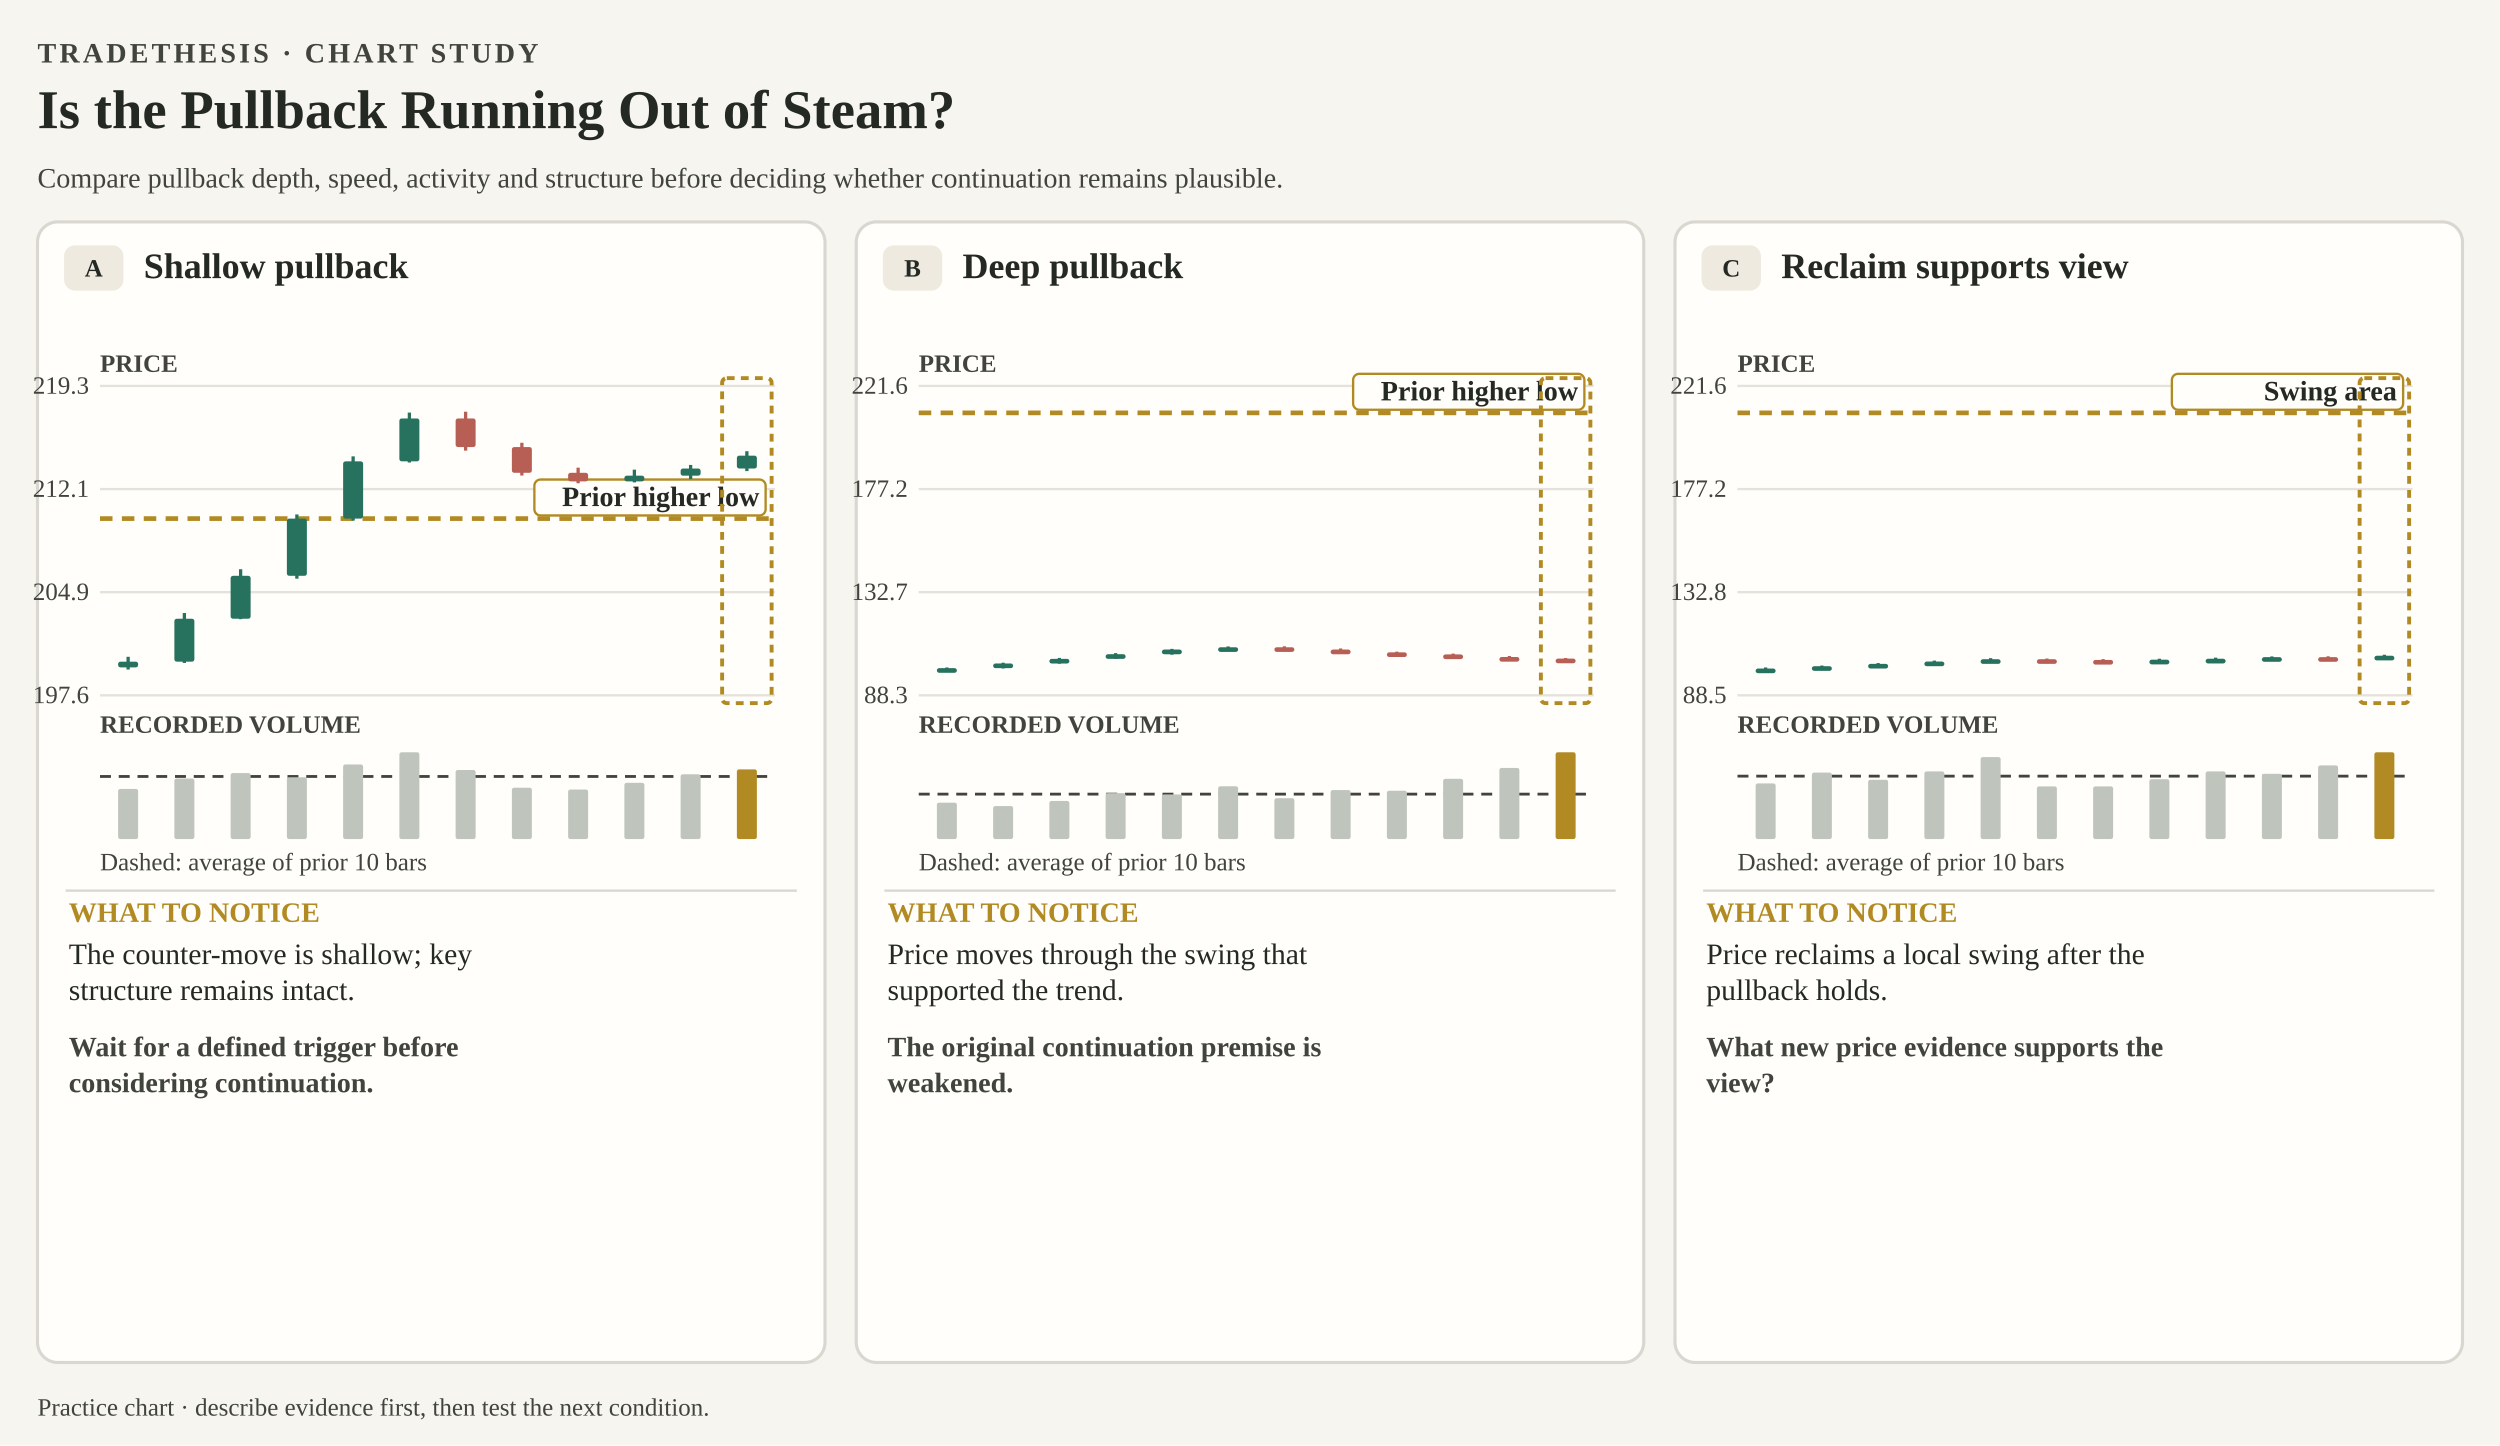
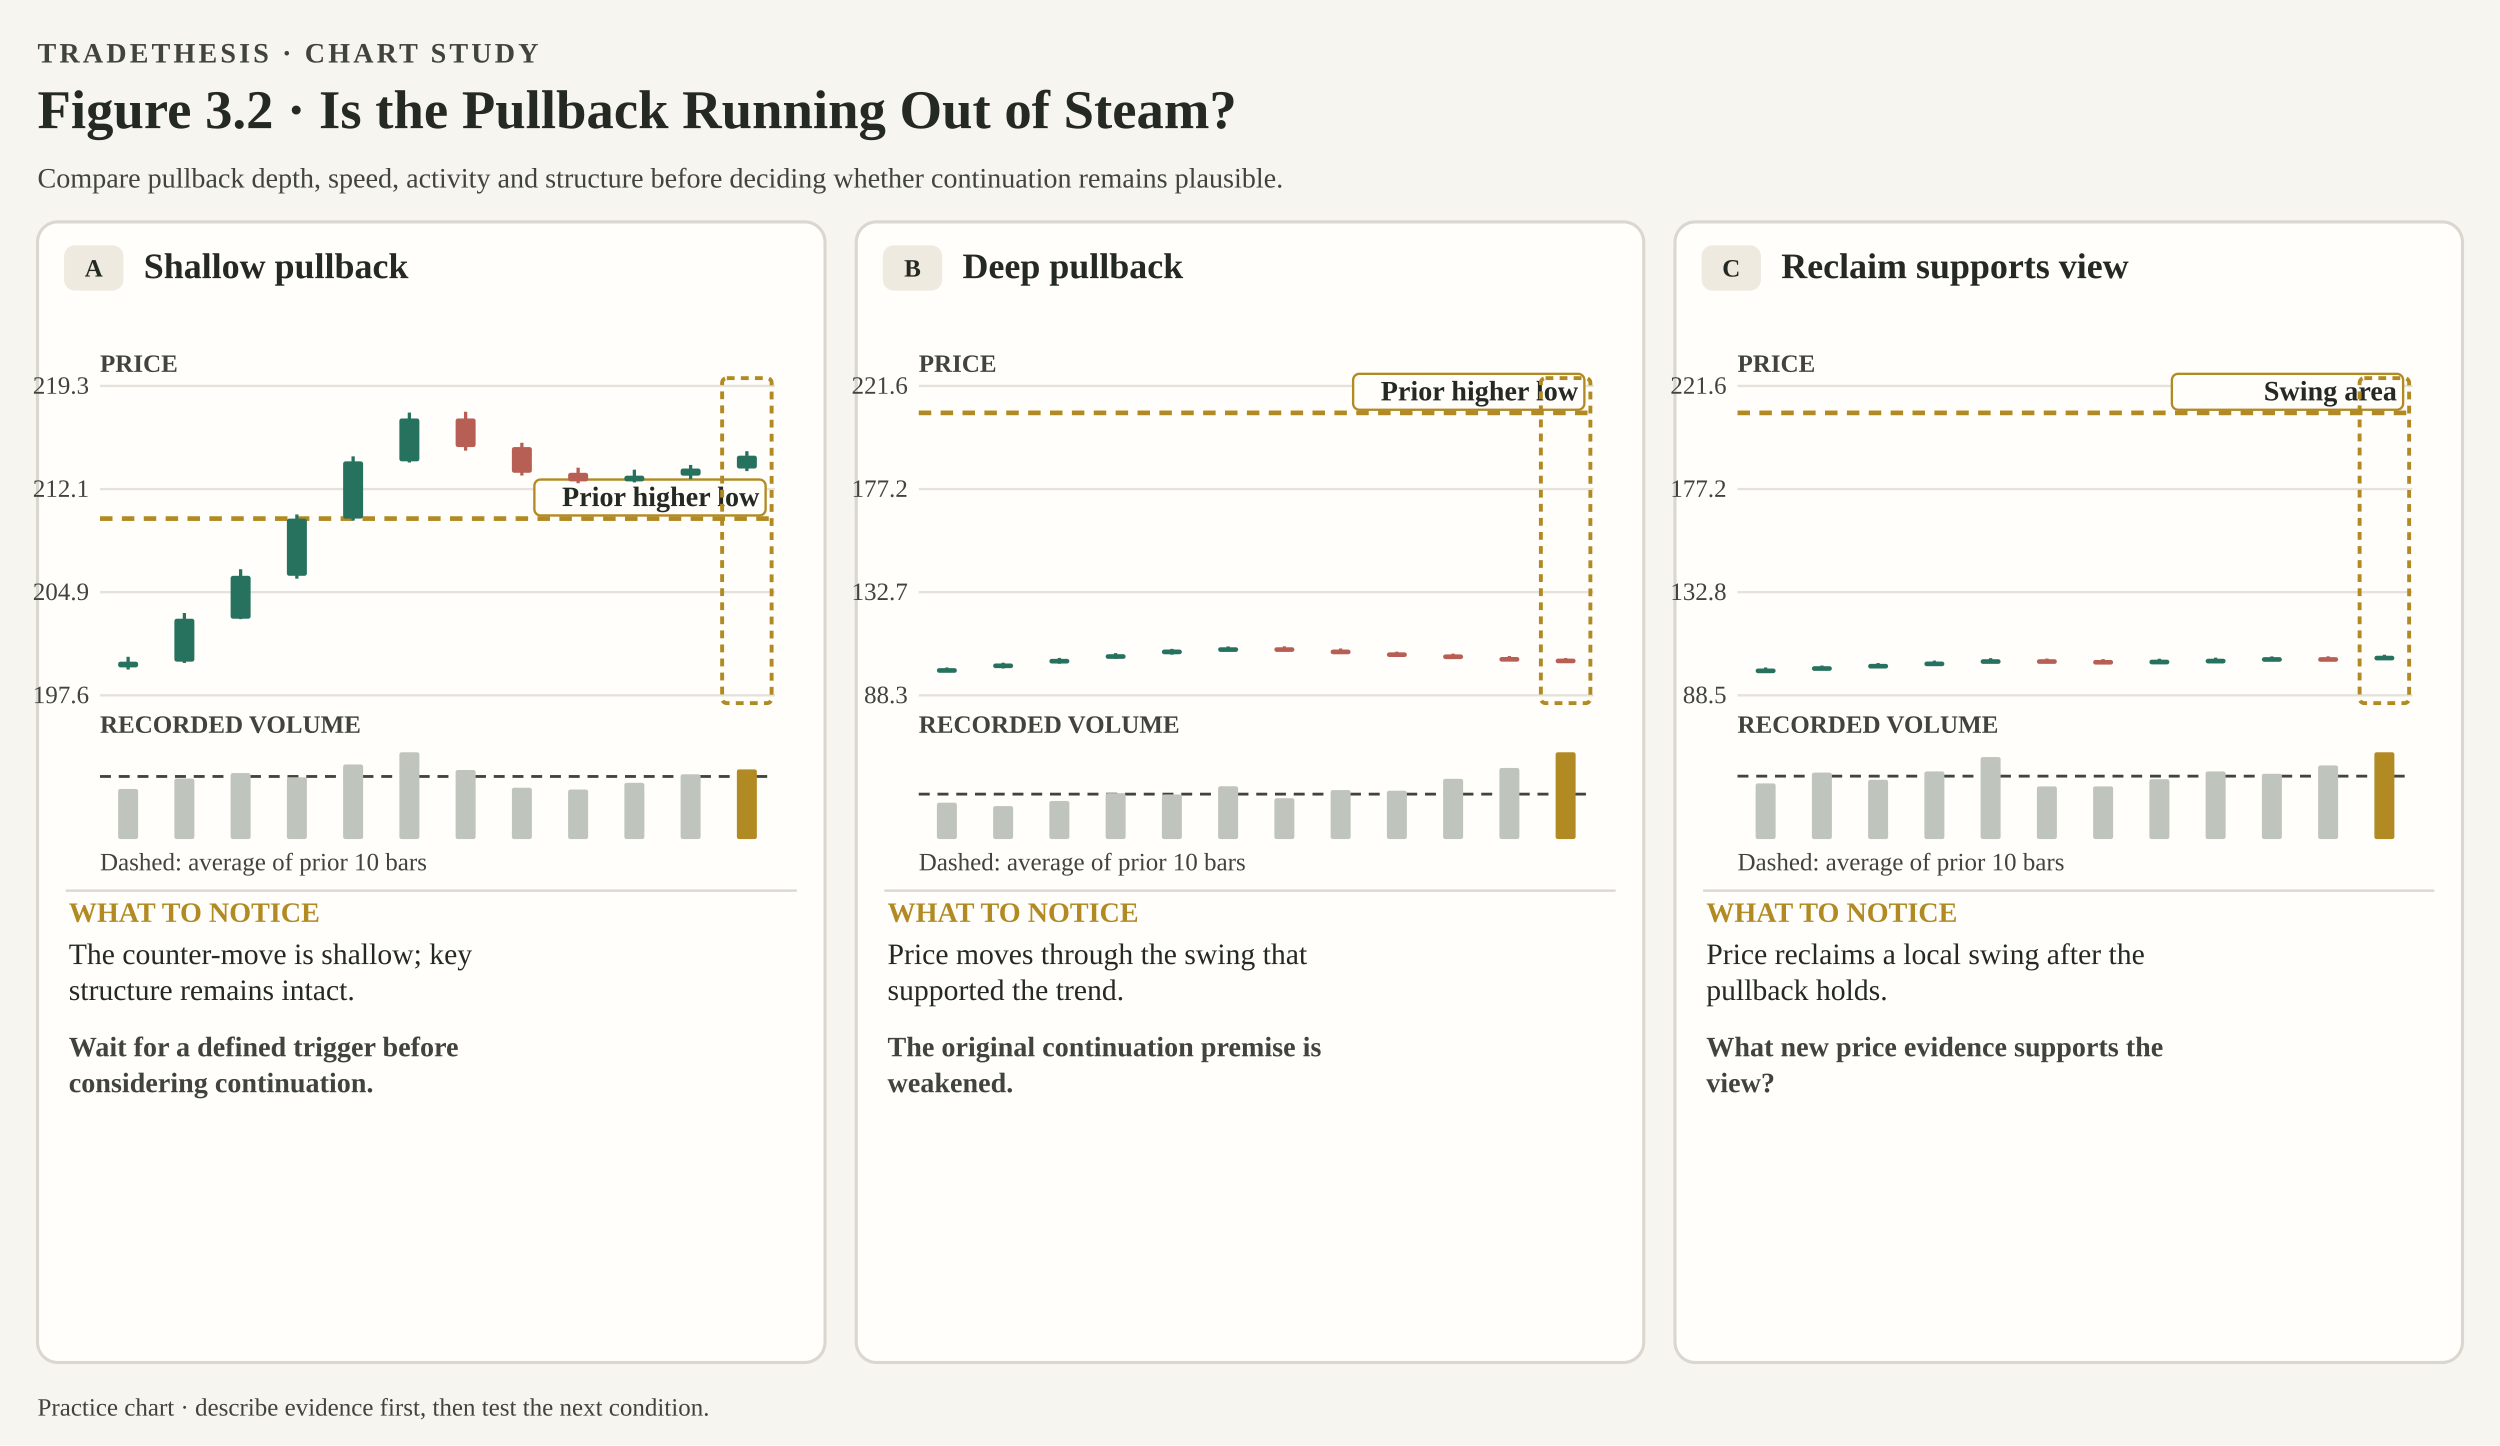
<svg xmlns="http://www.w3.org/2000/svg" width="1600" height="925" viewBox="0 0 1600 925" role="img" aria-labelledby="title desc">
  <rect width="1600" height="925" fill="#f6f5f0" />
  <text x="24" y="40" font-size="18" font-weight="800" letter-spacing="2" fill="#41443d">TRADETHESIS · CHART STUDY</text>
-   <text x="24" y="82" font-size="35" font-weight="850" fill="#252923">Is the Pullback Running Out of Steam?</text>
+   <text x="24" y="82" font-size="35" font-weight="850" fill="#252923">Figure 3.2 · Is the Pullback Running Out of Steam?</text>
  <text x="24" y="120" font-size="18" fill="#41443d">Compare pullback depth, speed, activity and structure before deciding whether continuation remains plausible.</text>
  <rect x="24" y="142" width="504" height="730" rx="13" fill="#fffefa" stroke="#d9d7cf" stroke-width="2" />
  <rect x="41" y="157" width="38" height="29" rx="7" fill="#eeeae0" />
  <text x="60" y="177" text-anchor="middle" font-size="16" font-weight="800" fill="#252923">A</text>
  <text x="92" y="178" font-size="23" font-weight="800" fill="#252923">Shallow pullback</text>
  <line x1="64" y1="445" x2="496" y2="445" stroke="#e4e2da" stroke-width="1.5" />
  <text x="57" y="450" text-anchor="end" font-size="16" fill="#41443d">197.6</text>
  <line x1="64" y1="379" x2="496" y2="379" stroke="#e4e2da" stroke-width="1.5" />
  <text x="57" y="384" text-anchor="end" font-size="16" fill="#41443d">204.9</text>
  <line x1="64" y1="313" x2="496" y2="313" stroke="#e4e2da" stroke-width="1.5" />
  <text x="57" y="318" text-anchor="end" font-size="16" fill="#41443d">212.1</text>
  <line x1="64" y1="247" x2="496" y2="247" stroke="#e4e2da" stroke-width="1.5" />
  <text x="57" y="252" text-anchor="end" font-size="16" fill="#41443d">219.3</text>
  <text x="64" y="238" font-size="16" font-weight="800" fill="#41443d">PRICE</text>
  <line x1="64" y1="331.899" x2="496" y2="331.899" stroke="#b28a23" stroke-width="3" stroke-dasharray="8 6" />
  <rect x="342" y="306.899" width="148" height="23" rx="4" fill="#fffefa" stroke="#b28a23" stroke-width="1.5" />
  <text x="486" y="323.899" text-anchor="end" font-size="18" font-weight="800" fill="#252923">Prior higher low</text>
  <line x1="82" y1="420.351" x2="82" y2="428.5" stroke="#27725f" stroke-width="2.1" />
  <rect x="75.6" y="423.464" width="12.8" height="3.663" rx="1.5" fill="#27725f" />
  <line x1="118" y1="392.332" x2="118" y2="424.288" stroke="#27725f" stroke-width="2.1" />
  <rect x="111.6" y="395.994" width="12.8" height="27.469" rx="1.5" fill="#27725f" />
  <line x1="154" y1="364.313" x2="154" y2="396.269" stroke="#27725f" stroke-width="2.1" />
  <rect x="147.6" y="368.525" width="12.8" height="27.469" rx="1.5" fill="#27725f" />
  <line x1="190" y1="329.244" x2="190" y2="370.356" stroke="#27725f" stroke-width="2.1" />
  <rect x="183.6" y="331.899" width="12.8" height="36.626" rx="1.5" fill="#27725f" />
  <line x1="226" y1="292.068" x2="226" y2="333.181" stroke="#27725f" stroke-width="2.1" />
  <rect x="219.6" y="295.273" width="12.8" height="36.626" rx="1.5" fill="#27725f" />
  <line x1="262" y1="264.049" x2="262" y2="296.006" stroke="#27725f" stroke-width="2.1" />
  <rect x="255.6" y="267.804" width="12.8" height="27.469" rx="1.5" fill="#27725f" />
  <line x1="298" y1="263.5" x2="298" y2="288.406" stroke="#b85f55" stroke-width="2.1" />
  <rect x="291.6" y="267.804" width="12.8" height="18.313" rx="1.5" fill="#b85f55" />
  <line x1="334" y1="283.37" x2="334" y2="304.338" stroke="#b85f55" stroke-width="2.1" />
  <rect x="327.6" y="286.117" width="12.8" height="16.482" rx="1.5" fill="#b85f55" />
  <line x1="370" y1="299.302" x2="370" y2="309.282" stroke="#b85f55" stroke-width="2.1" />
  <rect x="363.6" y="302.598" width="12.8" height="5.494" rx="1.5" fill="#b85f55" />
  <line x1="406" y1="300.584" x2="406" y2="308.733" stroke="#27725f" stroke-width="2.1" />
  <rect x="399.6" y="304.43" width="12.8" height="3.663" rx="1.5" fill="#27725f" />
  <line x1="442" y1="297.562" x2="442" y2="306.627" stroke="#27725f" stroke-width="2.1" />
  <rect x="435.6" y="299.851" width="12.8" height="4.578" rx="1.5" fill="#27725f" />
  <rect x="462.16" y="242" width="31.68" height="208" fill="none" stroke="#b28a23" stroke-width="2.5" stroke-dasharray="5 4" rx="3" />
  <line x1="478" y1="288.772" x2="478" y2="301.499" stroke="#27725f" stroke-width="2.1" />
  <rect x="471.6" y="291.61" width="12.8" height="8.241" rx="1.5" fill="#27725f" />
  <text x="64" y="469" font-size="16" font-weight="800" fill="#41443d">RECORDED VOLUME</text>
  <line x1="64" y1="496.937" x2="496" y2="496.937" stroke="#41443d" stroke-width="1.8" stroke-dasharray="7 5" />
  <rect x="75.6" y="504.919" width="12.8" height="32.081" fill="#bfc4bc" rx="1.4" />
  <rect x="111.6" y="498.268" width="12.8" height="38.732" fill="#bfc4bc" rx="1.4" />
  <rect x="147.6" y="494.746" width="12.8" height="42.254" fill="#bfc4bc" rx="1.4" />
  <rect x="183.6" y="497.485" width="12.8" height="39.515" fill="#bfc4bc" rx="1.4" />
  <rect x="219.6" y="489.269" width="12.8" height="47.731" fill="#bfc4bc" rx="1.4" />
  <rect x="255.6" y="481.444" width="12.8" height="55.556" fill="#bfc4bc" rx="1.4" />
  <rect x="291.6" y="492.79" width="12.8" height="44.21" fill="#bfc4bc" rx="1.4" />
  <rect x="327.6" y="504.136" width="12.8" height="32.864" fill="#bfc4bc" rx="1.4" />
  <rect x="363.6" y="505.31" width="12.8" height="31.69" fill="#bfc4bc" rx="1.4" />
  <rect x="399.6" y="501.006" width="12.8" height="35.994" fill="#bfc4bc" rx="1.4" />
  <rect x="435.6" y="495.529" width="12.8" height="41.471" fill="#bfc4bc" rx="1.4" />
  <rect x="471.6" y="492.399" width="12.8" height="44.601" fill="#b28a23" rx="1.4" />
  <text x="64" y="557" font-size="16" fill="#41443d">Dashed: average of prior 10 bars</text>
  <line x1="42" y1="570" x2="510" y2="570" stroke="#d9d7cf" stroke-width="1.5" />
  <text x="44" y="590" font-size="18" font-weight="800" fill="#b28a23">WHAT TO NOTICE</text>
  <text x="44" y="617" font-size="19" fill="#252923">The counter-move is shallow; key</text>
  <text x="44" y="640" font-size="19" fill="#252923">structure remains intact.</text>
  <text x="44" y="676" font-size="18" font-weight="700" fill="#41443d">Wait for a defined trigger before</text>
  <text x="44" y="699" font-size="18" font-weight="700" fill="#41443d">considering continuation.</text>
  <rect x="548" y="142" width="504" height="730" rx="13" fill="#fffefa" stroke="#d9d7cf" stroke-width="2" />
  <rect x="565" y="157" width="38" height="29" rx="7" fill="#eeeae0" />
  <text x="584" y="177" text-anchor="middle" font-size="16" font-weight="800" fill="#252923">B</text>
  <text x="616" y="178" font-size="23" font-weight="800" fill="#252923">Deep pullback</text>
  <line x1="588" y1="445" x2="1020" y2="445" stroke="#e4e2da" stroke-width="1.5" />
  <text x="581" y="450" text-anchor="end" font-size="16" fill="#41443d">88.3</text>
  <line x1="588" y1="379" x2="1020" y2="379" stroke="#e4e2da" stroke-width="1.5" />
  <text x="581" y="384" text-anchor="end" font-size="16" fill="#41443d">132.7</text>
  <line x1="588" y1="313" x2="1020" y2="313" stroke="#e4e2da" stroke-width="1.5" />
  <text x="581" y="318" text-anchor="end" font-size="16" fill="#41443d">177.2</text>
  <line x1="588" y1="247" x2="1020" y2="247" stroke="#e4e2da" stroke-width="1.5" />
  <text x="581" y="252" text-anchor="end" font-size="16" fill="#41443d">221.6</text>
  <text x="588" y="238" font-size="16" font-weight="800" fill="#41443d">PRICE</text>
  <line x1="588" y1="264.243" x2="1020" y2="264.243" stroke="#b28a23" stroke-width="3" stroke-dasharray="8 6" />
  <rect x="866" y="239.243" width="148" height="23" rx="4" fill="#fffefa" stroke="#b28a23" stroke-width="1.5" />
  <text x="1010" y="256.243" text-anchor="end" font-size="18" font-weight="800" fill="#252923">Prior higher low</text>
  <line x1="606" y1="427.178" x2="606" y2="428.5" stroke="#27725f" stroke-width="2.1" />
  <rect x="599.6" y="427.594" width="12.8" height="3" rx="1.5" fill="#27725f" />
  <line x1="642" y1="424.119" x2="642" y2="427.817" stroke="#27725f" stroke-width="2.1" />
  <rect x="635.6" y="424.624" width="12.8" height="3" rx="1.5" fill="#27725f" />
  <line x1="678" y1="421.06" x2="678" y2="424.758" stroke="#27725f" stroke-width="2.1" />
  <rect x="671.6" y="421.654" width="12.8" height="3" rx="1.5" fill="#27725f" />
  <line x1="714" y1="418.001" x2="714" y2="421.699" stroke="#27725f" stroke-width="2.1" />
  <rect x="707.6" y="418.684" width="12.8" height="3" rx="1.5" fill="#27725f" />
  <line x1="750" y1="415.283" x2="750" y2="418.981" stroke="#27725f" stroke-width="2.1" />
  <rect x="743.6" y="415.714" width="12.8" height="3" rx="1.5" fill="#27725f" />
  <line x1="786" y1="413.709" x2="786" y2="415.922" stroke="#27725f" stroke-width="2.1" />
  <rect x="779.6" y="414.229" width="12.8" height="3" rx="1.5" fill="#27725f" />
  <line x1="822" y1="413.62" x2="822" y2="415.833" stroke="#b85f55" stroke-width="2.1" />
  <rect x="815.6" y="414.229" width="12.8" height="3" rx="1.5" fill="#b85f55" />
  <line x1="858" y1="415.016" x2="858" y2="417.867" stroke="#b85f55" stroke-width="2.1" />
  <rect x="851.6" y="415.714" width="12.8" height="3" rx="1.5" fill="#b85f55" />
  <line x1="894" y1="417.051" x2="894" y2="419.115" stroke="#b85f55" stroke-width="2.1" />
  <rect x="887.6" y="417.496" width="12.8" height="3" rx="1.5" fill="#b85f55" />
  <line x1="930" y1="418.298" x2="930" y2="420.659" stroke="#b85f55" stroke-width="2.1" />
  <rect x="923.6" y="418.833" width="12.8" height="3" rx="1.5" fill="#b85f55" />
  <line x1="966" y1="419.842" x2="966" y2="421.61" stroke="#b85f55" stroke-width="2.1" />
  <rect x="959.6" y="420.466" width="12.8" height="3" rx="1.5" fill="#b85f55" />
  <rect x="986.16" y="242" width="31.68" height="208" fill="none" stroke="#b28a23" stroke-width="2.5" stroke-dasharray="5 4" rx="3" />
  <line x1="1002" y1="421.134" x2="1002" y2="423.198" stroke="#b85f55" stroke-width="2.1" />
  <rect x="995.6" y="421.506" width="12.8" height="3" rx="1.5" fill="#b85f55" />
  <text x="588" y="469" font-size="16" font-weight="800" fill="#41443d">RECORDED VOLUME</text>
  <line x1="588" y1="508.242" x2="1020" y2="508.242" stroke="#41443d" stroke-width="1.8" stroke-dasharray="7 5" />
  <rect x="599.6" y="513.688" width="12.8" height="23.312" fill="#bfc4bc" rx="1.4" />
  <rect x="635.6" y="515.867" width="12.8" height="21.133" fill="#bfc4bc" rx="1.4" />
  <rect x="671.6" y="512.599" width="12.8" height="24.401" fill="#bfc4bc" rx="1.4" />
  <rect x="707.6" y="507.588" width="12.8" height="29.412" fill="#bfc4bc" rx="1.4" />
  <rect x="743.6" y="508.46" width="12.8" height="28.54" fill="#bfc4bc" rx="1.4" />
  <rect x="779.6" y="503.231" width="12.8" height="33.769" fill="#bfc4bc" rx="1.4" />
  <rect x="815.6" y="510.856" width="12.8" height="26.144" fill="#bfc4bc" rx="1.4" />
  <rect x="851.6" y="505.627" width="12.8" height="31.373" fill="#bfc4bc" rx="1.4" />
  <rect x="887.6" y="506.063" width="12.8" height="30.937" fill="#bfc4bc" rx="1.4" />
  <rect x="923.6" y="498.438" width="12.8" height="38.562" fill="#bfc4bc" rx="1.4" />
  <rect x="959.6" y="491.466" width="12.8" height="45.534" fill="#bfc4bc" rx="1.4" />
  <rect x="995.6" y="481.444" width="12.8" height="55.556" fill="#b28a23" rx="1.4" />
  <text x="588" y="557" font-size="16" fill="#41443d">Dashed: average of prior 10 bars</text>
  <line x1="566" y1="570" x2="1034" y2="570" stroke="#d9d7cf" stroke-width="1.5" />
  <text x="568" y="590" font-size="18" font-weight="800" fill="#b28a23">WHAT TO NOTICE</text>
  <text x="568" y="617" font-size="19" fill="#252923">Price moves through the swing that</text>
  <text x="568" y="640" font-size="19" fill="#252923">supported the trend.</text>
  <text x="568" y="676" font-size="18" font-weight="700" fill="#41443d">The original continuation premise is</text>
  <text x="568" y="699" font-size="18" font-weight="700" fill="#41443d">weakened.</text>
  <rect x="1072" y="142" width="504" height="730" rx="13" fill="#fffefa" stroke="#d9d7cf" stroke-width="2" />
  <rect x="1089" y="157" width="38" height="29" rx="7" fill="#eeeae0" />
  <text x="1108" y="177" text-anchor="middle" font-size="16" font-weight="800" fill="#252923">C</text>
  <text x="1140" y="178" font-size="23" font-weight="800" fill="#252923">Reclaim supports view</text>
  <line x1="1112" y1="445" x2="1544" y2="445" stroke="#e4e2da" stroke-width="1.5" />
  <text x="1105" y="450" text-anchor="end" font-size="16" fill="#41443d">88.5</text>
  <line x1="1112" y1="379" x2="1544" y2="379" stroke="#e4e2da" stroke-width="1.5" />
  <text x="1105" y="384" text-anchor="end" font-size="16" fill="#41443d">132.8</text>
  <line x1="1112" y1="313" x2="1544" y2="313" stroke="#e4e2da" stroke-width="1.5" />
  <text x="1105" y="318" text-anchor="end" font-size="16" fill="#41443d">177.2</text>
  <line x1="1112" y1="247" x2="1544" y2="247" stroke="#e4e2da" stroke-width="1.5" />
  <text x="1105" y="252" text-anchor="end" font-size="16" fill="#41443d">221.6</text>
  <text x="1112" y="238" font-size="16" font-weight="800" fill="#41443d">PRICE</text>
  <line x1="1112" y1="264.244" x2="1544" y2="264.244" stroke="#b28a23" stroke-width="3" stroke-dasharray="8 6" />
  <rect x="1390" y="239.244" width="148" height="23" rx="4" fill="#fffefa" stroke="#b28a23" stroke-width="1.5" />
  <text x="1534" y="256.244" text-anchor="end" font-size="18" font-weight="800" fill="#252923">Swing area</text>
  <line x1="1130" y1="427.176" x2="1130" y2="428.5" stroke="#27725f" stroke-width="2.1" />
  <rect x="1123.6" y="427.846" width="12.8" height="3" rx="1.5" fill="#27725f" />
  <line x1="1166" y1="425.942" x2="1166" y2="428.158" stroke="#27725f" stroke-width="2.1" />
  <rect x="1159.6" y="426.358" width="12.8" height="3" rx="1.5" fill="#27725f" />
  <line x1="1202" y1="424.365" x2="1202" y2="426.581" stroke="#27725f" stroke-width="2.1" />
  <rect x="1195.6" y="424.871" width="12.8" height="3" rx="1.5" fill="#27725f" />
  <line x1="1238" y1="422.789" x2="1238" y2="425.005" stroke="#27725f" stroke-width="2.1" />
  <rect x="1231.6" y="423.384" width="12.8" height="3" rx="1.5" fill="#27725f" />
  <line x1="1274" y1="421.212" x2="1274" y2="423.428" stroke="#27725f" stroke-width="2.1" />
  <rect x="1267.6" y="421.896" width="12.8" height="3" rx="1.5" fill="#27725f" />
  <line x1="1310" y1="421.465" x2="1310" y2="422.64" stroke="#b85f55" stroke-width="2.1" />
  <rect x="1303.6" y="421.896" width="12.8" height="3" rx="1.5" fill="#b85f55" />
  <line x1="1346" y1="421.822" x2="1346" y2="422.997" stroke="#b85f55" stroke-width="2.1" />
  <rect x="1339.6" y="422.343" width="12.8" height="3" rx="1.5" fill="#b85f55" />
  <line x1="1382" y1="421.584" x2="1382" y2="422.908" stroke="#27725f" stroke-width="2.1" />
  <rect x="1375.6" y="422.194" width="12.8" height="3" rx="1.5" fill="#27725f" />
  <line x1="1418" y1="420.9" x2="1418" y2="422.566" stroke="#27725f" stroke-width="2.1" />
  <rect x="1411.6" y="421.599" width="12.8" height="3" rx="1.5" fill="#27725f" />
  <line x1="1454" y1="420.112" x2="1454" y2="421.882" stroke="#27725f" stroke-width="2.1" />
  <rect x="1447.6" y="420.558" width="12.8" height="3" rx="1.5" fill="#27725f" />
  <line x1="1490" y1="420.022" x2="1490" y2="421.197" stroke="#b85f55" stroke-width="2.1" />
  <rect x="1483.6" y="420.558" width="12.8" height="3" rx="1.5" fill="#b85f55" />
  <rect x="1510.16" y="242" width="31.68" height="208" fill="none" stroke="#b28a23" stroke-width="2.5" stroke-dasharray="5 4" rx="3" />
  <line x1="1526" y1="419.041" x2="1526" y2="421.108" stroke="#27725f" stroke-width="2.1" />
  <rect x="1519.6" y="419.665" width="12.8" height="3" rx="1.5" fill="#27725f" />
  <text x="1112" y="469" font-size="16" font-weight="800" fill="#41443d">RECORDED VOLUME</text>
  <line x1="1112" y1="496.732" x2="1544" y2="496.732" stroke="#41443d" stroke-width="1.8" stroke-dasharray="7 5" />
  <rect x="1123.6" y="501.368" width="12.8" height="35.632" fill="#bfc4bc" rx="1.4" />
  <rect x="1159.6" y="494.471" width="12.8" height="42.529" fill="#bfc4bc" rx="1.4" />
  <rect x="1195.6" y="499.069" width="12.8" height="37.931" fill="#bfc4bc" rx="1.4" />
  <rect x="1231.6" y="493.705" width="12.8" height="43.295" fill="#bfc4bc" rx="1.4" />
  <rect x="1267.6" y="484.51" width="12.8" height="52.49" fill="#bfc4bc" rx="1.4" />
  <rect x="1303.6" y="503.284" width="12.8" height="33.716" fill="#bfc4bc" rx="1.4" />
  <rect x="1339.6" y="503.284" width="12.8" height="33.716" fill="#bfc4bc" rx="1.4" />
  <rect x="1375.6" y="498.686" width="12.8" height="38.314" fill="#bfc4bc" rx="1.4" />
  <rect x="1411.6" y="493.705" width="12.8" height="43.295" fill="#bfc4bc" rx="1.4" />
  <rect x="1447.6" y="495.238" width="12.8" height="41.762" fill="#bfc4bc" rx="1.4" />
  <rect x="1483.6" y="489.874" width="12.8" height="47.126" fill="#bfc4bc" rx="1.4" />
  <rect x="1519.6" y="481.444" width="12.8" height="55.556" fill="#b28a23" rx="1.4" />
  <text x="1112" y="557" font-size="16" fill="#41443d">Dashed: average of prior 10 bars</text>
  <line x1="1090" y1="570" x2="1558" y2="570" stroke="#d9d7cf" stroke-width="1.5" />
  <text x="1092" y="590" font-size="18" font-weight="800" fill="#b28a23">WHAT TO NOTICE</text>
  <text x="1092" y="617" font-size="19" fill="#252923">Price reclaims a local swing after the</text>
  <text x="1092" y="640" font-size="19" fill="#252923">pullback holds.</text>
  <text x="1092" y="676" font-size="18" font-weight="700" fill="#41443d">What new price evidence supports the</text>
  <text x="1092" y="699" font-size="18" font-weight="700" fill="#41443d">view?</text>
  <text x="24" y="906" font-size="16" fill="#41443d">Practice chart · describe evidence first, then test the next condition.</text>
</svg>
